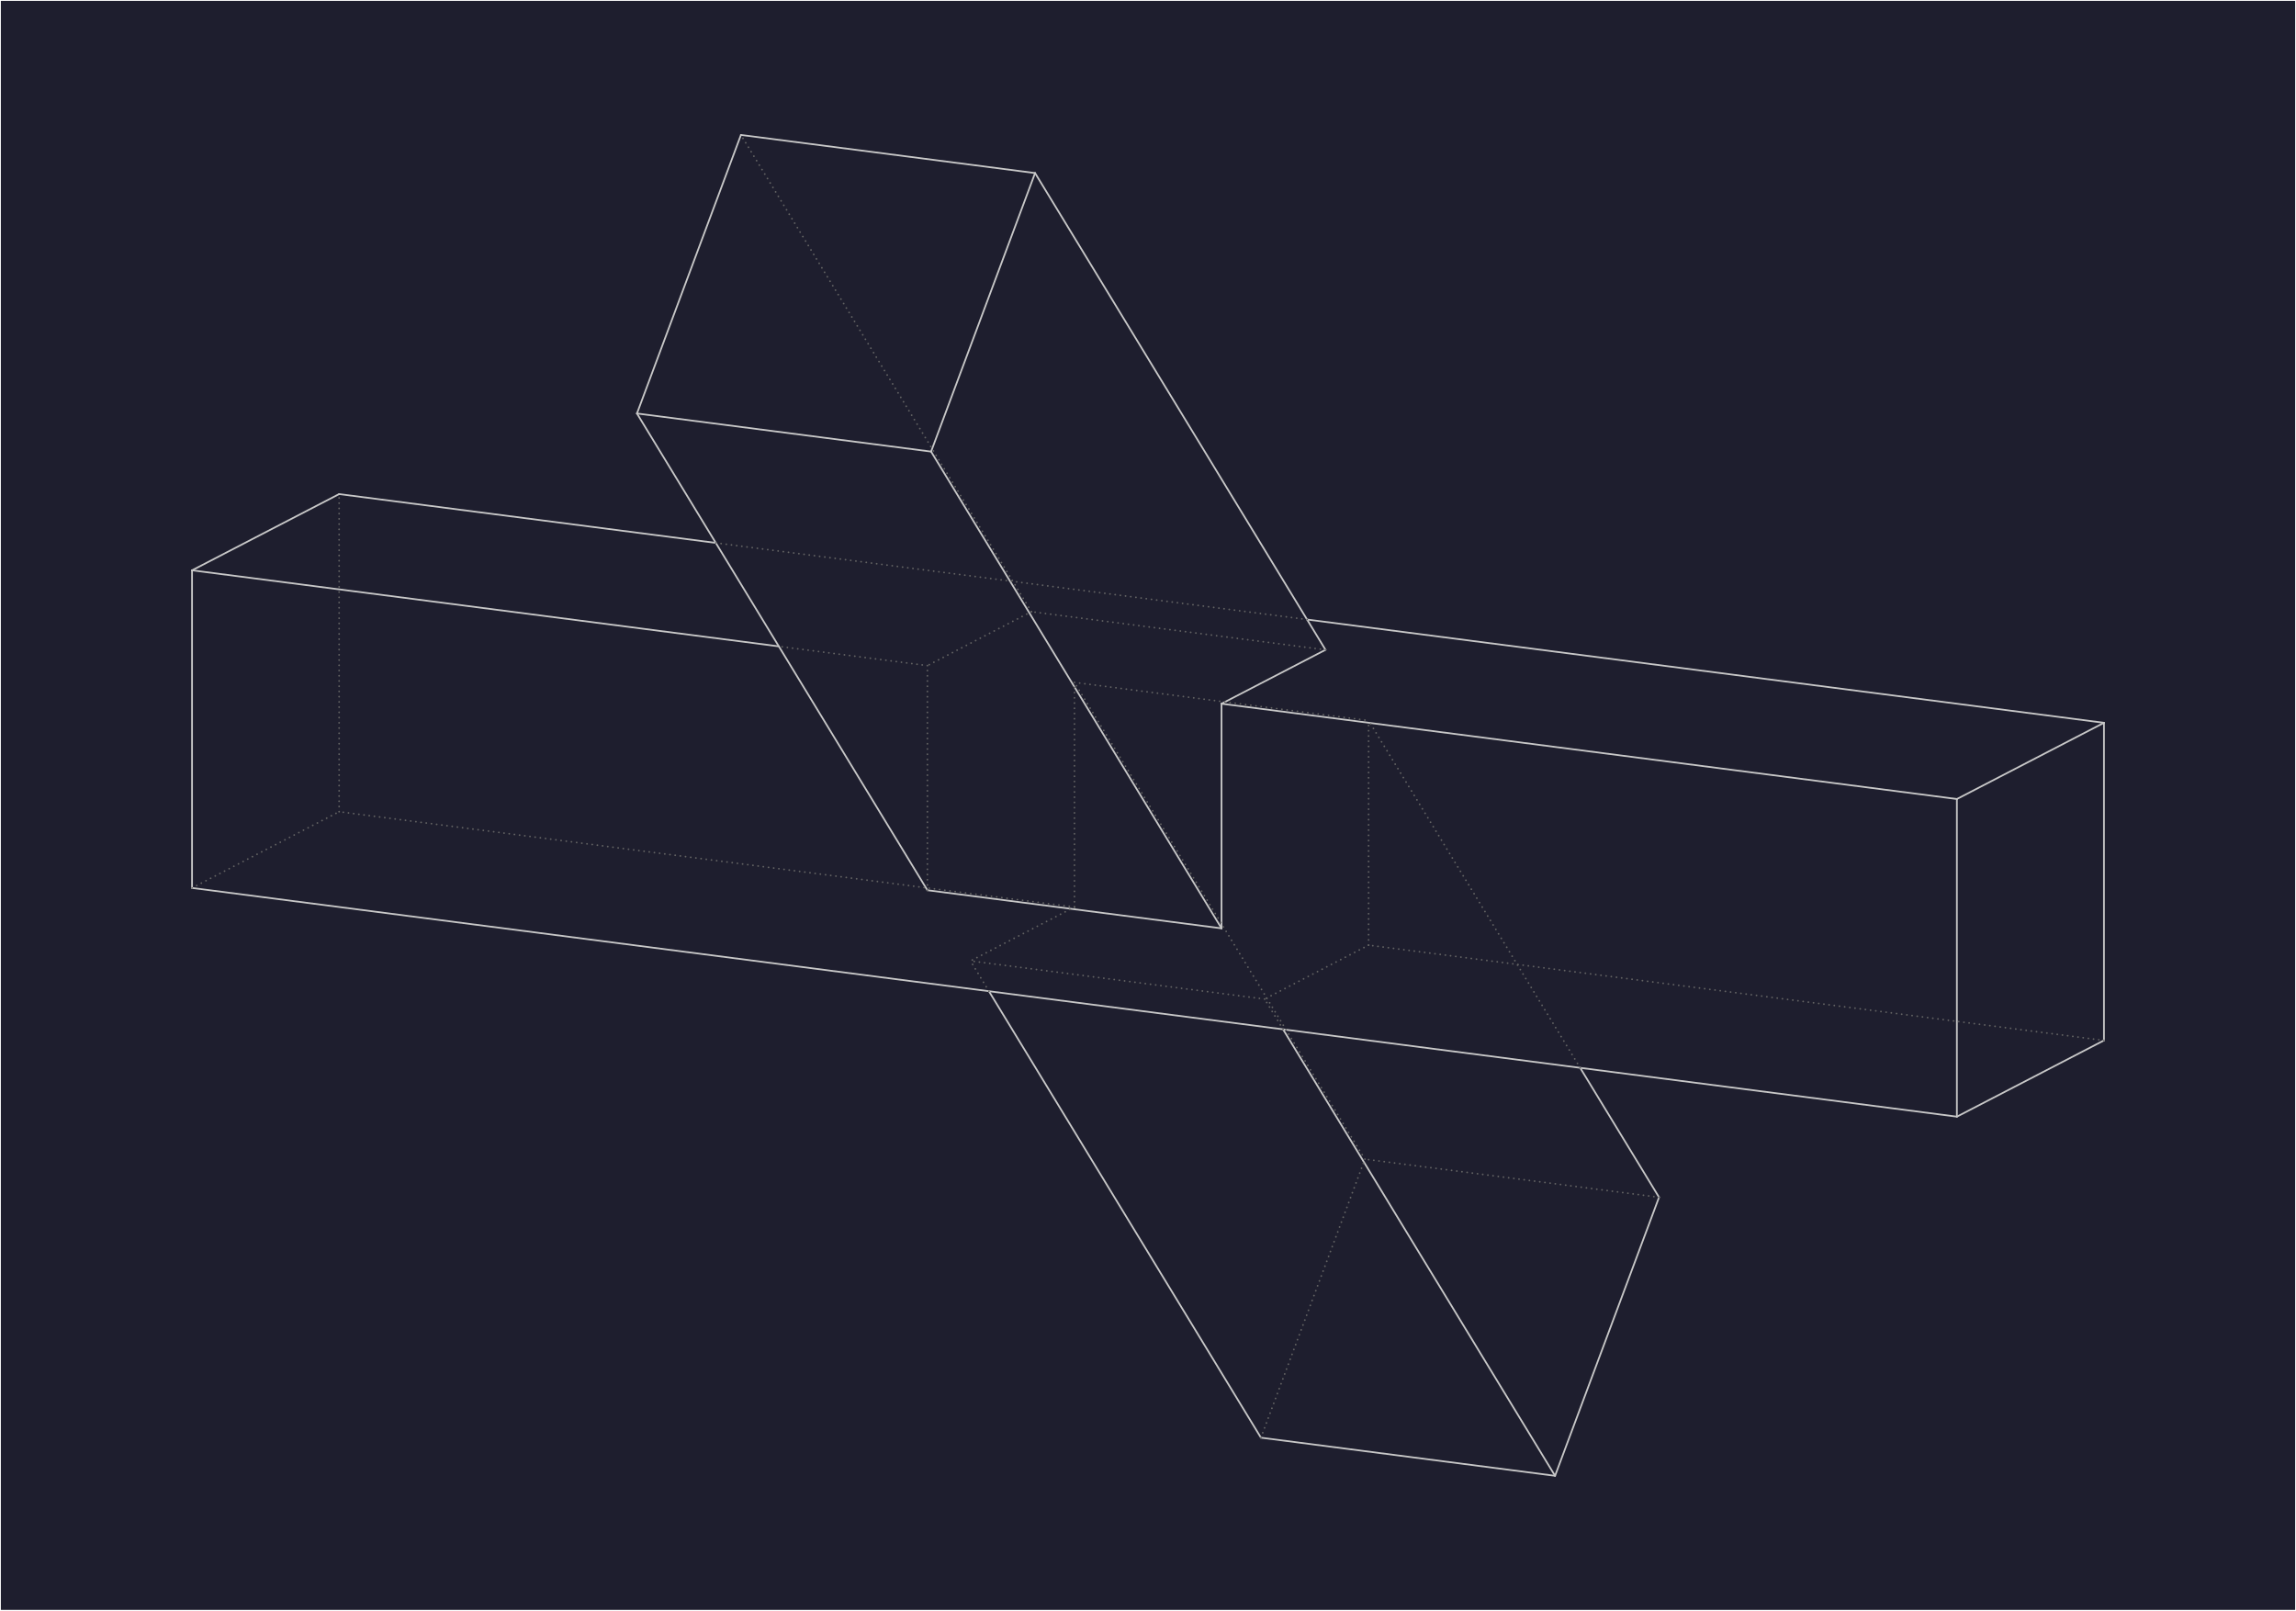
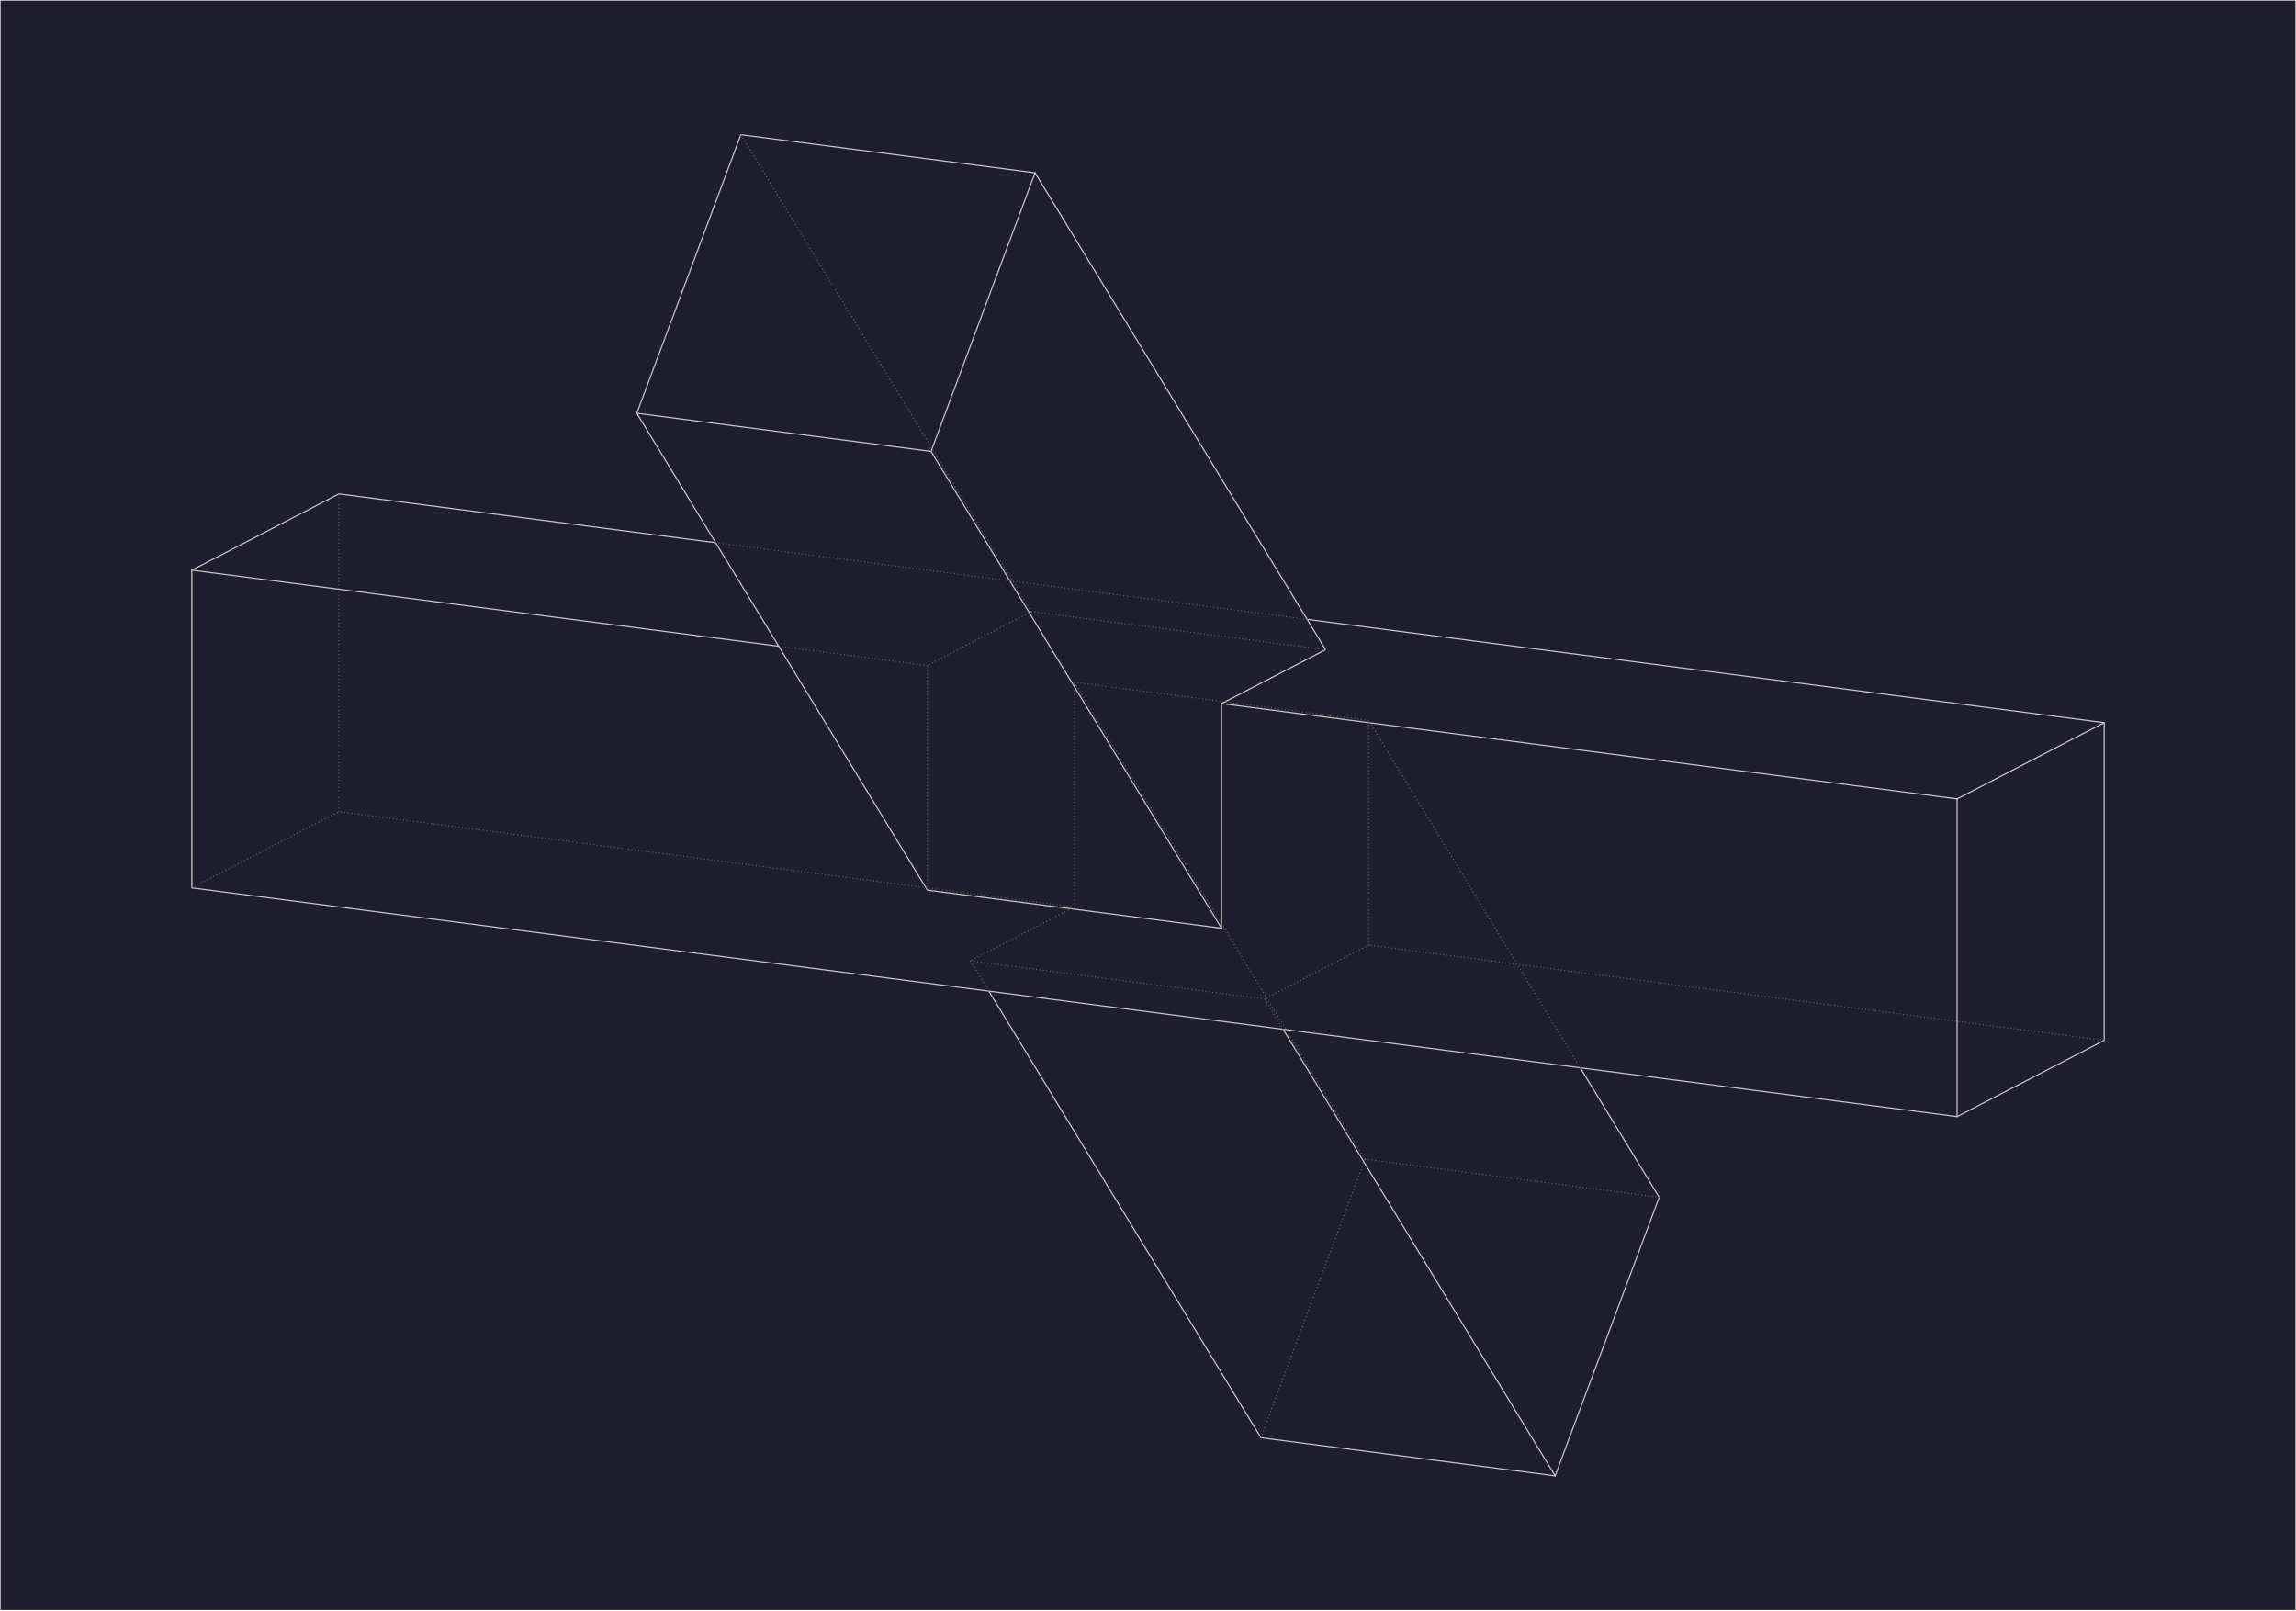
- <svg xmlns="http://www.w3.org/2000/svg" width="120.09mm" height="84.242mm" viewBox="-34.909 -24.488 69.818 48.976" version="1.1">
+ <svg xmlns="http://www.w3.org/2000/svg" width="180.09mm" height="126.318mm" viewBox="-34.9 -24.479 69.8 48.959" version="1.1">
  <g transform="scale(1,-1)" stroke-linecap="round">
-     <g fill="rgb(30,30,46)" stroke="none" stroke-width="0.052">
+     <g fill="rgb(30,30,46)" stroke="none" stroke-width="0.035">
      <path d="M -34.883,24.462 L -34.883,-24.462 L 34.883,-24.462 L 34.883,24.462 L -34.883,24.462" />
    </g>
-     <g fill="none" stroke="rgb(200,200,200)" stroke-width="0.052" id="Visible">
+     <g fill="none" stroke="rgb(200,200,200)" stroke-width="0.035" id="Visible">
      <line x1="24.597" y1="0.193" x2="2.236" y2="3.091" />
      <line x1="2.236" y1="-3.739" x2="2.236" y2="3.091" />
      <line x1="-6.708" y1="-2.58" x2="2.236" y2="-3.739" />
      <line x1="-11.226" y1="4.835" x2="-29.069" y2="7.147" />
      <line x1="-29.069" y1="-2.511" x2="-29.069" y2="7.147" />
      <line x1="24.597" y1="-9.465" x2="-29.069" y2="-2.511" />
      <line x1="24.597" y1="-9.465" x2="24.597" y2="0.193" />
      <line x1="5.398" y1="4.73" x2="2.236" y2="3.091" />
      <line x1="-29.069" y1="7.147" x2="-24.597" y2="9.465" />
      <line x1="29.069" y1="2.511" x2="4.837" y2="5.651" />
      <line x1="-13.142" y1="7.981" x2="-24.597" y2="9.465" />
      <line x1="24.597" y1="0.193" x2="29.069" y2="2.511" />
      <line x1="5.398" y1="4.73" x2="-3.434" y2="19.226" />
      <line x1="-6.596" y1="10.757" x2="-3.434" y2="19.226" />
      <line x1="2.236" y1="-3.739" x2="-6.596" y2="10.757" />
      <line x1="-6.596" y1="10.757" x2="-15.54" y2="11.916" />
      <line x1="-6.708" y1="-2.58" x2="-15.54" y2="11.916" />
      <line x1="-15.54" y1="11.916" x2="-12.378" y2="20.385" />
      <line x1="24.597" y1="-9.465" x2="29.069" y2="-7.147" />
      <line x1="29.069" y1="-7.147" x2="29.069" y2="2.511" />
      <line x1="-3.434" y1="19.226" x2="-12.378" y2="20.385" />
      <line x1="3.434" y1="-19.226" x2="-4.837" y2="-5.651" />
      <line x1="12.378" y1="-20.385" x2="4.107" y2="-6.81" />
      <line x1="12.378" y1="-20.385" x2="3.434" y2="-19.226" />
      <line x1="15.54" y1="-11.916" x2="13.142" y2="-7.981" />
      <line x1="12.378" y1="-20.385" x2="15.54" y2="-11.916" />
    </g>
-     <g fill="none" stroke="rgb(99,99,99)" stroke-width="0.052" id="Hidden" stroke-dasharray="0.001 0.158">
+     <g fill="none" stroke="rgb(99,99,99)" stroke-width="0.035" id="Hidden" stroke-dasharray="0.001 0.105">
      <line x1="-6.708" y1="-2.58" x2="-6.708" y2="4.25" />
      <line x1="-6.708" y1="4.25" x2="-11.226" y2="4.835" />
      <line x1="5.398" y1="4.73" x2="-3.546" y2="5.889" />
      <line x1="-3.546" y1="5.889" x2="-6.708" y2="4.25" />
      <line x1="4.837" y1="5.651" x2="-13.142" y2="7.981" />
      <line x1="-3.546" y1="5.889" x2="-12.378" y2="20.385" />
      <line x1="-29.069" y1="-2.511" x2="-24.597" y2="-0.193" />
      <line x1="-24.597" y1="-0.193" x2="-24.597" y2="9.465" />
      <line x1="-2.236" y1="-3.091" x2="-24.597" y2="-0.193" />
      <line x1="-2.236" y1="-3.091" x2="-5.398" y2="-4.73" />
      <line x1="3.546" y1="-5.889" x2="-5.398" y2="-4.73" />
      <line x1="6.708" y1="-4.25" x2="3.546" y2="-5.889" />
      <line x1="29.069" y1="-7.147" x2="6.708" y2="-4.25" />
      <line x1="-2.236" y1="-3.091" x2="-2.236" y2="3.739" />
      <line x1="-2.236" y1="3.739" x2="6.708" y2="2.58" />
      <line x1="6.708" y1="-4.25" x2="6.708" y2="2.58" />
      <line x1="6.596" y1="-10.757" x2="-2.236" y2="3.739" />
      <line x1="-4.837" y1="-5.651" x2="-5.398" y2="-4.73" />
      <line x1="3.434" y1="-19.226" x2="6.596" y2="-10.757" />
      <line x1="4.107" y1="-6.81" x2="3.546" y2="-5.889" />
      <line x1="13.142" y1="-7.981" x2="6.708" y2="2.58" />
      <line x1="15.54" y1="-11.916" x2="6.596" y2="-10.757" />
    </g>
  </g>
</svg>
